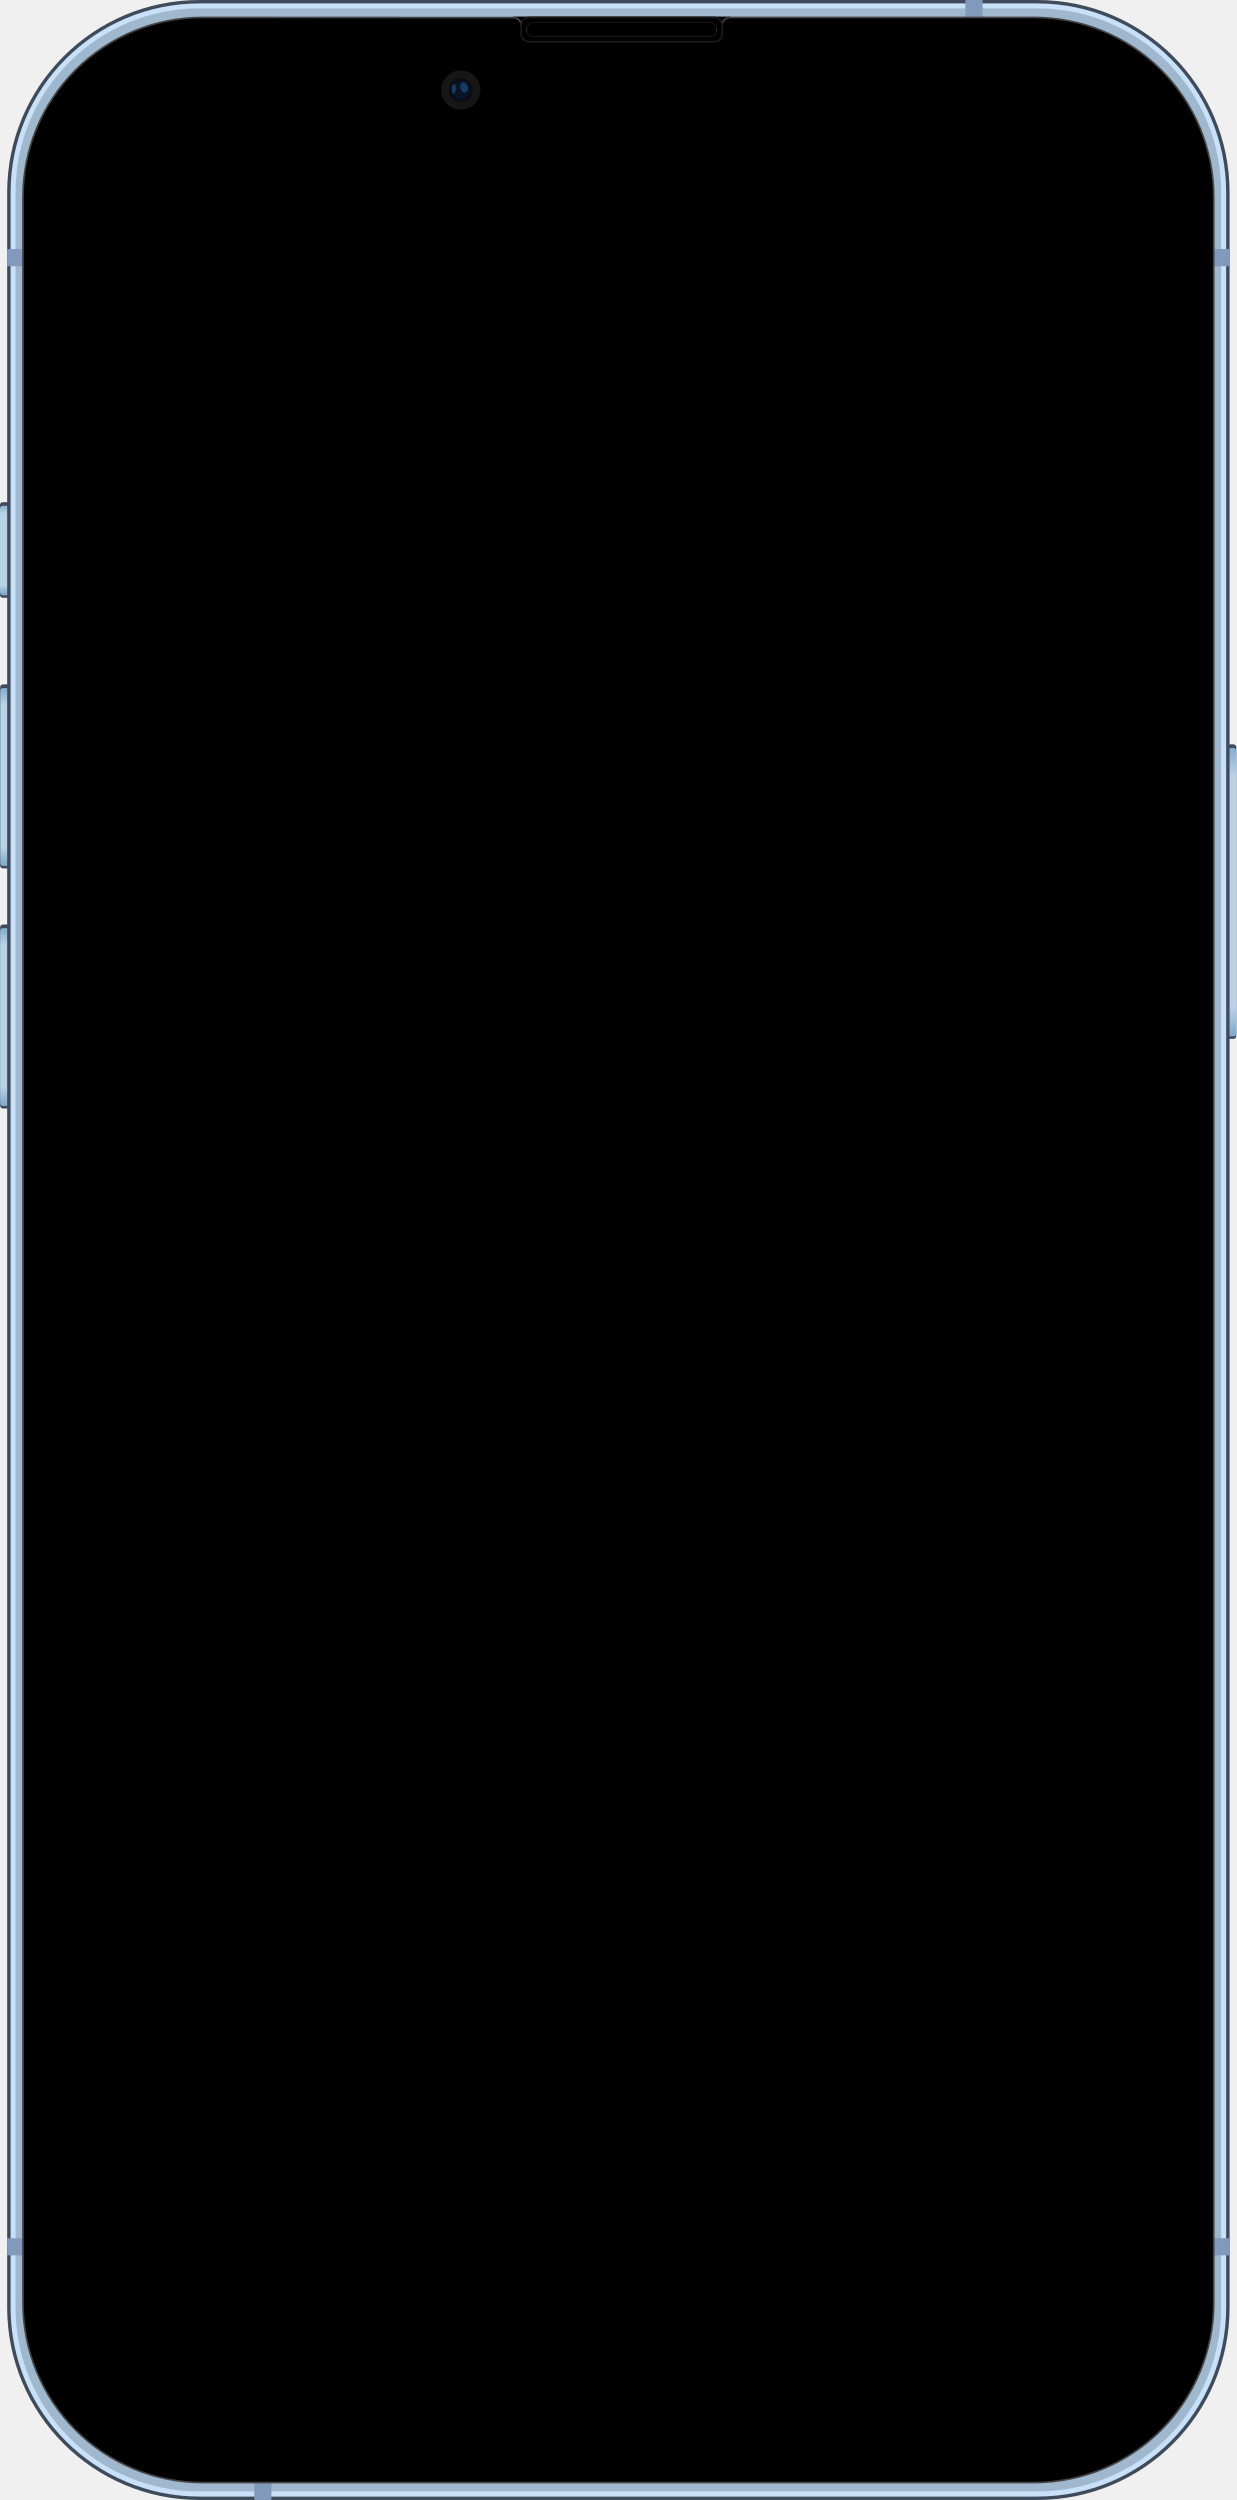
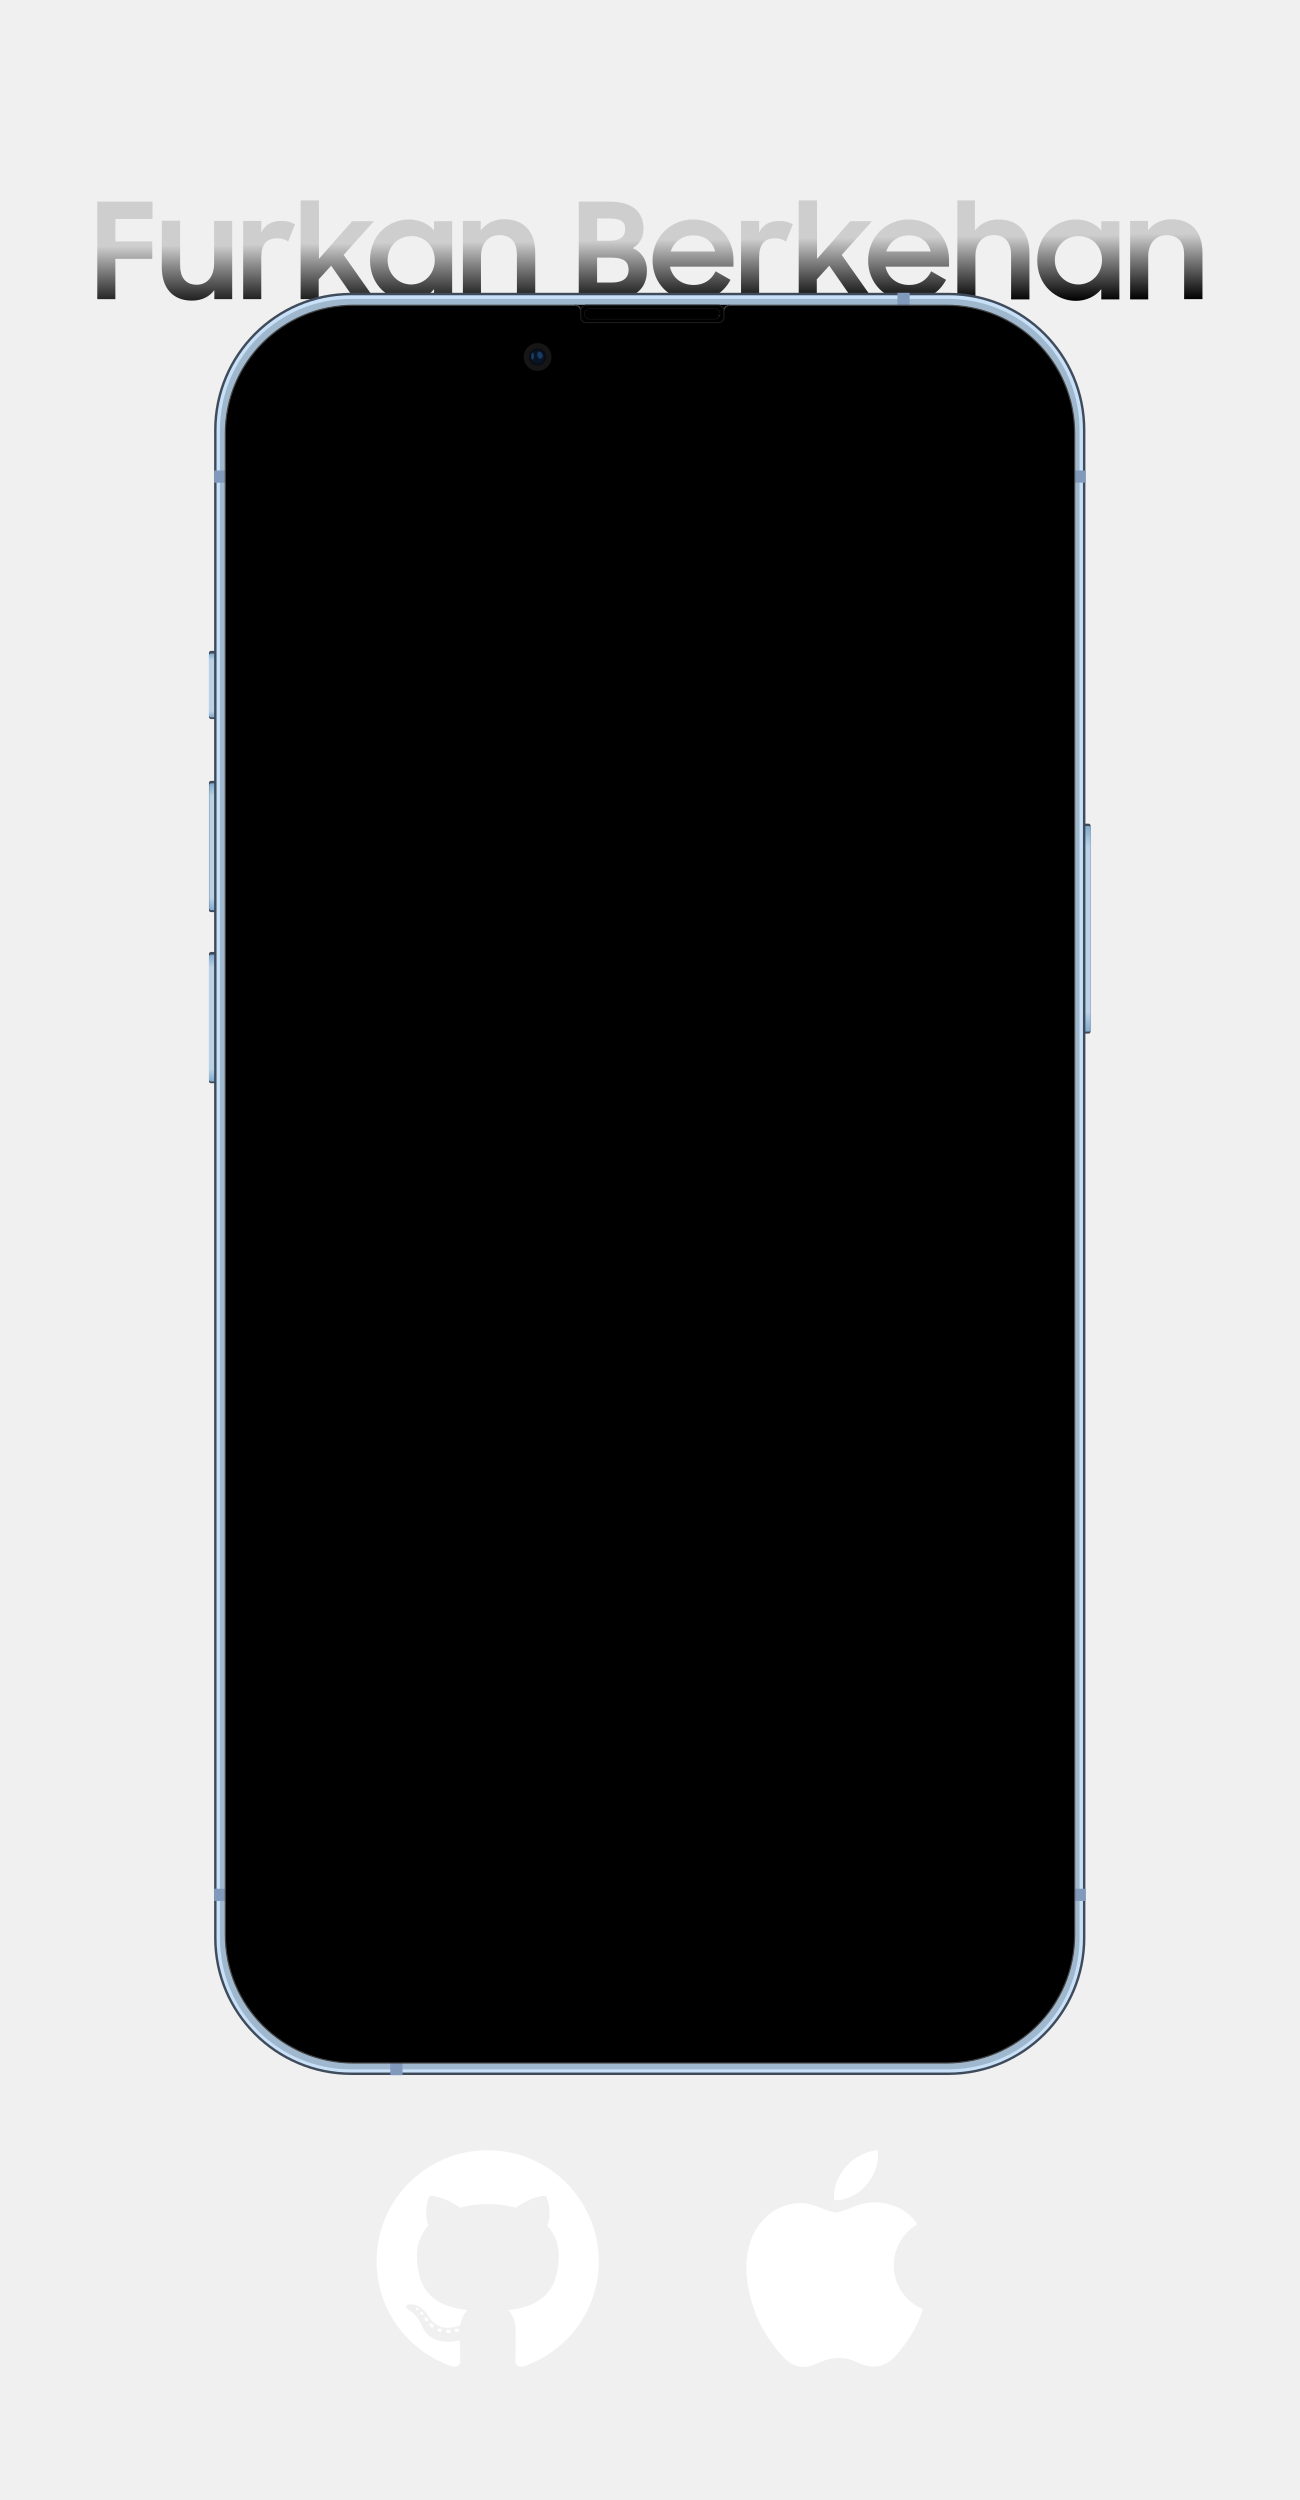
- <svg xmlns="http://www.w3.org/2000/svg" xmlns:xlink="http://www.w3.org/1999/xlink" id="svg8" viewBox="0 0 360.7 729.33">
-   <defs>
-     <style>.cls-1,.cls-14{fill:none;}.cls-2{fill:#3f4b5b;}.cls-3{fill:url(#Adsız_degrade);}.cls-4{fill:url(#Adsız_degrade_2);}.cls-5{fill:url(#Adsız_degrade_3);}.cls-6{fill:url(#Adsız_degrade_4);}.cls-7{fill:#c8e1f8;stroke:#3f4b5b;}.cls-12,.cls-14,.cls-7{stroke-linecap:round;}.cls-12,.cls-7{stroke-linejoin:round;}.cls-8{clip-path:url(#clip-path);}.cls-9{fill:#a0b8ce;}.cls-10{fill:#819abb;}.cls-11{stroke:#434343;stroke-width:0.5px;}.cls-12{stroke:#1a1a1a;stroke-width:0.5px;}.cls-13{fill:url(#pattern3129);}.cls-14{stroke:#292929;stroke-miterlimit:15.12;stroke-width:0.15px;}.cls-15{clip-path:url(#clip-path-2);}.cls-16{fill:#fff;}.cls-17{fill:#161616;}.cls-18{fill:#0a0d13;}.cls-19{fill:#091427;}.cls-20{fill:#235a91;fill-opacity:0.56;fill-rule:evenodd;}</style>
-     <linearGradient id="Adsız_degrade" x1="-88.08" y1="741.14" x2="-88.08" y2="718.88" gradientTransform="matrix(3.78, 0, 0, -3.78, 688.69, 3019.71)" gradientUnits="userSpaceOnUse">
-       <stop offset="0" stop-color="#81aace" />
-       <stop offset="0.1" stop-color="#b9d2e8" />
-       <stop offset="0.9" stop-color="#b9d2e8" />
-       <stop offset="1" stop-color="#81aace" />
-     </linearGradient>
-     <linearGradient id="Adsız_degrade_2" x1="-88.08" y1="741.14" x2="-88.08" y2="727.41" gradientTransform="matrix(3.78, 0, 0, -3.78, 338.17, 3002.23)" xlink:href="#Adsız_degrade" />
-     <linearGradient id="Adsız_degrade_3" x1="-88.08" y1="741.14" x2="-88.08" y2="727.41" gradientTransform="matrix(3.78, 0, 0, -3.78, 338.08, 3072.27)" xlink:href="#Adsız_degrade" />
-     <linearGradient id="Adsız_degrade_4" x1="-88.08" y1="741.14" x2="-88.08" y2="734.23" gradientTransform="matrix(3.78, 0, 0, -3.78, 337.93, 2948.72)" xlink:href="#Adsız_degrade" />
-     <clipPath id="clip-path" transform="translate(-0.15 -0.34)">
-       <rect class="cls-1" x="2.74" y="0.84" width="355.62" height="728.33" rx="55.64" />
-     </clipPath>
-     <pattern id="pattern3129" data-name="pattern3129" width="361" height="730" patternTransform="matrix(0.77, 0, 0, -0.77, -73.58, 928.92)" patternUnits="userSpaceOnUse" viewBox="0 0 361 730">
-       <rect class="cls-1" width="361" height="730" />
-     </pattern>
-     <clipPath id="clip-path-2" transform="translate(-0.15 -0.34)">
-       <path class="cls-1" d="M155.87,6.8a2.18,2.18,0,0,0,0,4.35h51.26a2.18,2.18,0,0,0,0-4.35Zm0,.15h51.26a2,2,0,1,1,0,4H155.87a2,2,0,0,1,0-4Z" />
-     </clipPath>
-   </defs>
+ <svg xmlns="http://www.w3.org/2000/svg" xmlns:xlink="http://www.w3.org/1999/xlink" version="1.1" id="svg8" x="0px" y="0px" viewBox="0 0 531.7 1022.9" style="enable-background:new 0 0 531.7 1022.9;" xml:space="preserve">
+   <style type="text/css">
+ 	.st0{fill:none;}
+ 	.st1{fill:url(#SVGID_1_);}
+ 	.st2{fill:url(#SVGID_2_);}
+ 	.st3{fill:url(#SVGID_3_);}
+ 	.st4{fill:url(#SVGID_4_);}
+ 	.st5{fill:url(#SVGID_5_);}
+ 	.st6{fill:url(#SVGID_6_);}
+ 	.st7{fill:url(#SVGID_7_);}
+ 	.st8{fill:url(#SVGID_8_);}
+ 	.st9{fill:url(#SVGID_9_);}
+ 	.st10{fill:url(#SVGID_10_);}
+ 	.st11{fill:url(#SVGID_11_);}
+ 	.st12{fill:url(#SVGID_12_);}
+ 	.st13{fill:url(#SVGID_13_);}
+ 	.st14{fill:url(#SVGID_14_);}
+ 	.st15{fill:#3F4B5B;}
+ 	.st16{fill:url(#rect2415-4-9-9_1_);}
+ 	.st17{fill:url(#rect2415-4-9_1_);}
+ 	.st18{fill:url(#rect2415-4-9-6_1_);}
+ 	.st19{fill:url(#rect2415-4_1_);}
+ 	.st20{fill:#C8E1F8;stroke:#3F4B5B;stroke-width:1;stroke-linecap:round;stroke-linejoin:round;stroke-miterlimit:15.118;}
+ 	.st21{clip-path:url(#SVGID_16_);fill:#A0B8CE;}
+ 	.st22{fill:#819ABB;}
+ 	.st23{stroke:#434343;stroke-width:0.5;}
+ 	.st24{stroke:#1A1A1A;stroke-width:0.5;stroke-linecap:round;stroke-linejoin:round;stroke-miterlimit:15.118;}
+ 	.st25{fill:url(#rect5261_1_);}
+ 	.st26{fill:none;stroke:#292929;stroke-width:0.154;stroke-linecap:round;stroke-miterlimit:15.118;}
+ 	.st27{clip-path:url(#SVGID_18_);}
+ 	.st28{fill:#FFFFFF;}
+ 	.st29{fill:#161616;}
+ 	.st30{fill:#0A0D13;}
+ 	.st31{fill:#091427;}
+ 	.st32{fill-rule:evenodd;clip-rule:evenodd;fill:#235A91;fill-opacity:0.556;}
+ 	.st33{fill-rule:evenodd;clip-rule:evenodd;fill:#FFFFFF;}
+ </style>
+   <pattern x="85.4" y="849.5" width="361" height="730" patternUnits="userSpaceOnUse" id="pattern3129" viewBox="0 -730 361 730" style="overflow:visible;">
+     <g>
+       <rect y="-730" class="st0" width="361" height="730" />
+     </g>
+   </pattern>
+   <g>
+     <linearGradient id="SVGID_1_" gradientUnits="userSpaceOnUse" x1="51.081" y1="150.128" x2="51.081" y2="98.718">
+       <stop offset="0.439" style="stop-color:#000000" />
+       <stop offset="0.78" style="stop-color:#858585" />
+       <stop offset="0.961" style="stop-color:#CECECE" />
+     </linearGradient>
+     <path class="st1" d="M39.8,82.5h22.6v7.1H47.2v9.2h15.1v7.1H47.2v16.5h-7.4V82.5z" />
+     <linearGradient id="SVGID_2_" gradientUnits="userSpaceOnUse" x1="80.612" y1="149.715" x2="80.612" y2="98.418">
+       <stop offset="0.439" style="stop-color:#000000" />
+       <stop offset="0.78" style="stop-color:#858585" />
+       <stop offset="0.961" style="stop-color:#CECECE" />
+     </linearGradient>
+     <path class="st2" d="M95,122.4h-7.3v-3.7c-2,2.7-5.1,4.3-9.2,4.3c-7.7,0-12.3-5-12.3-13.7v-19h7.5v18.2c0,5,2.2,8,6.8,8   c4.1,0,7.1-3.1,7.1-8.7V90.4H95V122.4z" />
+     <linearGradient id="SVGID_3_" gradientUnits="userSpaceOnUse" x1="110.143" y1="149.437" x2="110.143" y2="98.053">
+       <stop offset="0.439" style="stop-color:#000000" />
+       <stop offset="0.78" style="stop-color:#858585" />
+       <stop offset="0.961" style="stop-color:#CECECE" />
+     </linearGradient>
+     <path class="st3" d="M99.6,90.4h7.3v4.8c1.5-3.2,4.2-4.8,8.2-4.8c2.4,0,4.2,0.5,5.6,1.4l-2.8,7c-1.1-0.7-2.3-1.3-4.4-1.3   c-4.3,0-6.6,2.3-6.6,7.8v17.1h-7.4V90.4z" />
+     <linearGradient id="SVGID_4_" gradientUnits="userSpaceOnUse" x1="138.28" y1="148.756" x2="138.28" y2="97.671">
+       <stop offset="0.439" style="stop-color:#000000" />
+       <stop offset="0.78" style="stop-color:#858585" />
+       <stop offset="0.961" style="stop-color:#CECECE" />
+     </linearGradient>
+     <path class="st4" d="M123.1,82h7.4v23.9l13.6-15.4h8.9l-12.4,13.8l12.8,18.2h-8.3l-9.6-13.8l-5.1,5.6v8.1h-7.4V82z" />
+     <linearGradient id="SVGID_5_" gradientUnits="userSpaceOnUse" x1="168.168" y1="148.822" x2="168.168" y2="97.304">
+       <stop offset="0.439" style="stop-color:#000000" />
+       <stop offset="0.78" style="stop-color:#858585" />
+       <stop offset="0.961" style="stop-color:#CECECE" />
+     </linearGradient>
+     <path class="st5" d="M151.4,106.5c0-10.6,7.8-16.7,15.9-16.7c4.2,0,7.9,1.7,10.3,4.5v-3.8h7.4v32h-7.4v-4.2   c-2.4,3-6.2,4.8-10.4,4.8C159.4,123.1,151.4,117,151.4,106.5z M177.9,106.4c0-5.5-4-9.8-9.6-9.8c-5.5,0-9.7,4.3-9.7,9.8   c0,5.6,4.2,10,9.7,10C173.9,116.3,177.9,111.9,177.9,106.4z" />
+     <linearGradient id="SVGID_6_" gradientUnits="userSpaceOnUse" x1="204.206" y1="148.12" x2="204.206" y2="96.829">
+       <stop offset="0.439" style="stop-color:#000000" />
+       <stop offset="0.78" style="stop-color:#858585" />
+       <stop offset="0.961" style="stop-color:#CECECE" />
+     </linearGradient>
+     <path class="st6" d="M189.4,90.4h7.3v3.9c2.1-2.8,5.4-4.6,9.6-4.6c8,0,12.7,5,12.7,13.7v19h-7.5v-18.2c0-5-2.4-8-7.2-8   c-4.2,0-7.5,3.1-7.5,8.7v17.6h-7.4V90.4z" />
+     <linearGradient id="SVGID_7_" gradientUnits="userSpaceOnUse" x1="250.772" y1="147.777" x2="250.772" y2="96.459">
+       <stop offset="0.439" style="stop-color:#000000" />
+       <stop offset="0.78" style="stop-color:#858585" />
+       <stop offset="0.961" style="stop-color:#CECECE" />
+     </linearGradient>
+     <path class="st7" d="M236.8,82.5h12.6c8.9,0,13.9,3.8,13.9,11.2c0,3.4-1.5,6.1-4.4,7.8c3.7,1.7,5.8,4.8,5.8,9.2   c0,7.9-5.5,11.8-14.3,11.8h-13.6V82.5z M244.3,89.4v9.1h5.1c4.8,0,6.4-1.9,6.4-4.8c0-3-1.8-4.3-6.4-4.3H244.3z M244.3,105.4v10.2   h6.1c4.5,0,6.8-1.9,6.8-5.1s-1.6-5.1-7.2-5.1H244.3z" />
+     <linearGradient id="SVGID_8_" gradientUnits="userSpaceOnUse" x1="283.503" y1="147.492" x2="283.503" y2="95.982">
+       <stop offset="0.439" style="stop-color:#000000" />
+       <stop offset="0.78" style="stop-color:#858585" />
+       <stop offset="0.961" style="stop-color:#CECECE" />
+     </linearGradient>
+     <path class="st8" d="M267,106.5c0-9.4,7.3-16.7,16.6-16.7c9.5,0,16.5,7,16.5,16.5v2.8h-26c1,4.5,4.6,7.5,9.8,7.5   c4.2,0,7.3-2.2,8.9-5.6l6.1,3.5c-2.8,5.2-7.7,8.6-14.9,8.6C273.8,123.1,267,115.8,267,106.5z M274.4,102.9h18.2   c-1.1-4.3-4.4-6.6-9-6.6C279.2,96.3,275.7,98.9,274.4,102.9z" />
+     <linearGradient id="SVGID_9_" gradientUnits="userSpaceOnUse" x1="313.909" y1="147.128" x2="313.909" y2="95.743">
+       <stop offset="0.439" style="stop-color:#000000" />
+       <stop offset="0.78" style="stop-color:#858585" />
+       <stop offset="0.961" style="stop-color:#CECECE" />
+     </linearGradient>
+     <path class="st9" d="M303.3,90.4h7.3v4.8c1.5-3.2,4.2-4.8,8.2-4.8c2.4,0,4.2,0.5,5.6,1.4l-2.8,7c-1.1-0.7-2.3-1.3-4.4-1.3   c-4.3,0-6.6,2.3-6.6,7.8v17.1h-7.4V90.4z" />
+     <linearGradient id="SVGID_10_" gradientUnits="userSpaceOnUse" x1="342.046" y1="146.46" x2="342.046" y2="95.376">
+       <stop offset="0.439" style="stop-color:#000000" />
+       <stop offset="0.78" style="stop-color:#858585" />
+       <stop offset="0.961" style="stop-color:#CECECE" />
+     </linearGradient>
+     <path class="st10" d="M326.9,82h7.4v23.9l13.6-15.4h8.9l-12.4,13.8l12.8,18.2h-8.3l-9.6-13.8l-5.1,5.6v8.1h-7.4V82z" />
+     <linearGradient id="SVGID_11_" gradientUnits="userSpaceOnUse" x1="371.714" y1="146.49" x2="371.714" y2="94.98">
+       <stop offset="0.439" style="stop-color:#000000" />
+       <stop offset="0.78" style="stop-color:#858585" />
+       <stop offset="0.961" style="stop-color:#CECECE" />
+     </linearGradient>
+     <path class="st11" d="M355.2,106.5c0-9.4,7.3-16.7,16.6-16.7c9.5,0,16.5,7,16.5,16.5v2.8h-26c1,4.5,4.6,7.5,9.8,7.5   c4.2,0,7.3-2.2,8.9-5.6l6.1,3.5c-2.8,5.2-7.7,8.6-14.9,8.6C362,123.1,355.2,115.8,355.2,106.5z M362.6,102.9h18.2   c-1.1-4.3-4.4-6.6-9-6.6C367.4,96.3,363.9,98.9,362.6,102.9z" />
+     <linearGradient id="SVGID_12_" gradientUnits="userSpaceOnUse" x1="406.359" y1="145.743" x2="406.359" y2="94.65">
+       <stop offset="0.439" style="stop-color:#000000" />
+       <stop offset="0.78" style="stop-color:#858585" />
+       <stop offset="0.961" style="stop-color:#CECECE" />
+     </linearGradient>
+     <path class="st12" d="M391.5,82h7.4v12.3c2.2-2.8,5.5-4.5,9.6-4.5c8,0,12.7,5,12.7,13.7v19h-7.5v-18.2c0-5-2.4-8.1-7.2-8.1   c-4.2,0-7.4,3.1-7.4,8.7v17.6h-7.4V82z" />
+     <linearGradient id="SVGID_13_" gradientUnits="userSpaceOnUse" x1="441.113" y1="145.72" x2="441.113" y2="94.203">
+       <stop offset="0.439" style="stop-color:#000000" />
+       <stop offset="0.78" style="stop-color:#858585" />
+       <stop offset="0.961" style="stop-color:#CECECE" />
+     </linearGradient>
+     <path class="st13" d="M424.4,106.5c0-10.6,7.8-16.7,15.9-16.7c4.2,0,7.9,1.7,10.3,4.5v-3.8h7.4v32h-7.4v-4.2   c-2.4,3-6.2,4.8-10.4,4.8C432.4,123.1,424.4,117,424.4,106.5z M450.9,106.4c0-5.5-4-9.8-9.6-9.8c-5.5,0-9.7,4.3-9.7,9.8   c0,5.6,4.2,10,9.7,10C446.8,116.3,450.9,111.9,450.9,106.4z" />
+     <linearGradient id="SVGID_14_" gradientUnits="userSpaceOnUse" x1="477.151" y1="145.032" x2="477.151" y2="93.742">
+       <stop offset="0.439" style="stop-color:#000000" />
+       <stop offset="0.78" style="stop-color:#858585" />
+       <stop offset="0.961" style="stop-color:#CECECE" />
+     </linearGradient>
+     <path class="st14" d="M462.4,90.4h7.3v3.9c2.1-2.8,5.4-4.6,9.6-4.6c8,0,12.7,5,12.7,13.7v19h-7.5v-18.2c0-5-2.4-8-7.2-8   c-4.2,0-7.5,3.1-7.5,8.7v17.6h-7.4V90.4z" />
+   </g>
  <g id="layer2">
    <g id="g1506">
-       <path id="rect2415-6-8" class="cls-2" d="M351.57,217.49H360a.81.81,0,0,1,.81.81v84.3a.81.81,0,0,1-.81.81h-8.47a.81.81,0,0,1-.81-.81V218.3A.81.81,0,0,1,351.57,217.49Z" transform="translate(-0.15 -0.34)" />
-       <path id="rect2415-6" class="cls-2" d="M1,200H9.43a.81.81,0,0,1,.81.81v52.06a.81.81,0,0,1-.81.81H1a.81.81,0,0,1-.81-.81V200.82A.81.81,0,0,1,1,200Z" transform="translate(-0.15 -0.34)" />
-       <path id="rect2415-6-0" class="cls-2" d="M1,270.05H9.43a.81.81,0,0,1,.81.81v52.06a.81.81,0,0,1-.81.81H1a.81.81,0,0,1-.81-.81V270.86A.81.81,0,0,1,1,270.05Z" transform="translate(-0.15 -0.34)" />
-       <rect id="rect2415" class="cls-2" y="146.5" width="10.09" height="27.9" rx="0.81" />
-     </g>
-     <path id="rect2415-4-9-9" class="cls-3" d="M351.57,218.55H360a.81.81,0,0,1,.81.81v82.5a.81.81,0,0,1-.81.82h-8.47a.81.81,0,0,1-.81-.82v-82.5A.81.81,0,0,1,351.57,218.55Z" transform="translate(-0.15 -0.34)" />
-     <path id="rect2415-4-9" class="cls-4" d="M1.05,201.07H9.52a.81.81,0,0,1,.81.81v50.27a.81.81,0,0,1-.81.81H1.05a.81.81,0,0,1-.81-.81V201.88a.81.81,0,0,1,.81-.81Z" transform="translate(-0.15 -0.34)" />
-     <path id="rect2415-4-9-6" class="cls-5" d="M1,271.1H9.43a.82.82,0,0,1,.81.82v50.26a.81.81,0,0,1-.81.82H1a.81.81,0,0,1-.81-.82V271.92A.82.82,0,0,1,1,271.1Z" transform="translate(-0.15 -0.34)" />
-     <rect id="rect2415-4" class="cls-6" y="147.56" width="10.09" height="26.1" rx="0.81" />
-     <rect id="rect2163" class="cls-7" x="2.59" y="0.5" width="355.62" height="728.33" rx="55.64" />
-     <g class="cls-8">
-       <path id="rect2163-1" class="cls-9" d="M58.38,2.79A53.53,53.53,0,0,0,4.69,56.48v617a53.53,53.53,0,0,0,53.69,53.69H302.71a53.53,53.53,0,0,0,53.69-53.69v-617A53.53,53.53,0,0,0,302.71,2.79Z" transform="translate(-0.15 -0.34)" />
-     </g>
-     <path id="rect2172" class="cls-10" d="M281.79.34v12h5V.34ZM2.24,73v5H358.85V73Zm0,580.3v5H358.85v-5Zm72.09,66.06v10.3h5v-10.3Z" transform="translate(-0.15 -0.34)" />
-     <rect id="rect1093" x="149.72" y="4.84" width="63.25" height="5.04" />
-     <path id="rect3540" class="cls-11" d="M59.31,5.43A52.34,52.34,0,0,0,6.86,57.88V672.12a52.34,52.34,0,0,0,52.45,52.45H301.78a52.34,52.34,0,0,0,52.45-52.45V57.88A52.34,52.34,0,0,0,301.78,5.43H213.1a2.3,2.3,0,0,0-2.28,2v.11H152.2a2.31,2.31,0,0,0-2.3-2.06Z" transform="translate(-0.15 -0.34)" />
-     <rect id="rect1030" class="cls-12" x="152.03" y="5.09" width="58.64" height="7.09" rx="2.31" />
-     <g id="g2819">
-       <path id="rect5261" class="cls-13" d="M155.87,6.88h51.25A2.08,2.08,0,0,1,209.21,9h0a2.09,2.09,0,0,1-2.09,2.1H155.87a2.1,2.1,0,0,1-2.1-2.1h0A2.09,2.09,0,0,1,155.87,6.88Z" transform="translate(-0.15 -0.34)" />
-       <path id="rect5261-0" class="cls-14" d="M155.87,6.88a2.09,2.09,0,1,0,0,4.18h51.26a2.09,2.09,0,1,0,0-4.18Z" transform="translate(-0.15 -0.34)" />
-       <g class="cls-15">
-         <g id="g2576">
-           <path id="path999-2" class="cls-16" d="M209.23,9c0,.37-.22.67-.48.67s-.47-.3-.47-.67.21-.67.47-.67S209.23,8.6,209.23,9Z" transform="translate(-0.15 -0.34)" />
-           <path id="path999-2-2" class="cls-16" d="M153.77,9c0,.37.22.67.48.67s.47-.3.47-.67-.21-.67-.47-.67S153.77,8.6,153.77,9Z" transform="translate(-0.15 -0.34)" />
+       <path id="rect2415-6-8" class="st15" d="M436.9,337h8.5c0.5,0,0.8,0.4,0.8,0.8v84.3c0,0.5-0.4,0.8-0.8,0.8h-8.5    c-0.5,0-0.8-0.4-0.8-0.8v-84.3C436.1,337.3,436.5,337,436.9,337z" />
+       <path id="rect2415-6" class="st15" d="M86.3,319.5h8.5c0.5,0,0.8,0.4,0.8,0.8v52.1c0,0.5-0.4,0.8-0.8,0.8h-8.5    c-0.5,0-0.8-0.4-0.8-0.8v-52.1C85.5,319.8,85.9,319.5,86.3,319.5L86.3,319.5z" />
+       <path id="rect2415-6-0" class="st15" d="M86.3,389.5h8.5c0.5,0,0.8,0.4,0.8,0.8v52.1c0,0.5-0.4,0.8-0.8,0.8h-8.5    c-0.5,0-0.8-0.4-0.8-0.8v-52.1C85.5,389.9,85.9,389.5,86.3,389.5z" />
+       <path id="rect2415" class="st15" d="M86.3,266.3h8.5c0.4,0,0.8,0.4,0.8,0.8v26.3c0,0.4-0.4,0.8-0.8,0.8h-8.5    c-0.4,0-0.8-0.4-0.8-0.8v-26.3C85.5,266.7,85.9,266.3,86.3,266.3z" />
+     </g>
+     <linearGradient id="rect2415-4-9-9_1_" gradientUnits="userSpaceOnUse" x1="-2.71" y1="860.617" x2="-2.71" y2="838.357" gradientTransform="matrix(3.7795 0 0 -3.7795 451.4099 3590.75)">
+       <stop offset="0" style="stop-color:#81AACE" />
+       <stop offset="0.1" style="stop-color:#B9D2E8" />
+       <stop offset="0.9" style="stop-color:#B9D2E8" />
+       <stop offset="1" style="stop-color:#81AACE" />
+     </linearGradient>
+     <path id="rect2415-4-9-9" class="st16" d="M436.9,338h8.5c0.5,0,0.8,0.4,0.8,0.8v82.5c0,0.5-0.4,0.8-0.8,0.8h-8.5   c-0.5,0-0.8-0.4-0.8-0.8v-82.5C436.1,338.4,436.5,338,436.9,338z" />
+     <linearGradient id="rect2415-4-9_1_" gradientUnits="userSpaceOnUse" x1="-2.71" y1="860.617" x2="-2.71" y2="846.886" gradientTransform="matrix(3.7795 0 0 -3.7795 100.8951 3573.269)">
+       <stop offset="0" style="stop-color:#81AACE" />
+       <stop offset="0.1" style="stop-color:#B9D2E8" />
+       <stop offset="0.9" style="stop-color:#B9D2E8" />
+       <stop offset="1" style="stop-color:#81AACE" />
+     </linearGradient>
+     <path id="rect2415-4-9" class="st17" d="M86.4,320.5h8.5c0.5,0,0.8,0.4,0.8,0.8v50.3c0,0.5-0.4,0.8-0.8,0.8h-8.5   c-0.5,0-0.8-0.4-0.8-0.8v-50.3C85.6,320.9,86,320.5,86.4,320.5L86.4,320.5z" />
+     <linearGradient id="rect2415-4-9-6_1_" gradientUnits="userSpaceOnUse" x1="-2.71" y1="860.617" x2="-2.71" y2="846.886" gradientTransform="matrix(3.7795 0 0 -3.7795 100.8051 3643.306)">
+       <stop offset="0" style="stop-color:#81AACE" />
+       <stop offset="0.1" style="stop-color:#B9D2E8" />
+       <stop offset="0.9" style="stop-color:#B9D2E8" />
+       <stop offset="1" style="stop-color:#81AACE" />
+     </linearGradient>
+     <path id="rect2415-4-9-6" class="st18" d="M86.3,390.6h8.5c0.5,0,0.8,0.4,0.8,0.8v50.3c0,0.5-0.4,0.8-0.8,0.8h-8.5   c-0.5,0-0.8-0.4-0.8-0.8v-50.3C85.5,390.9,85.9,390.6,86.3,390.6L86.3,390.6z" />
+     <linearGradient id="rect2415-4_1_" gradientUnits="userSpaceOnUse" x1="-2.71" y1="860.617" x2="-2.71" y2="853.71" gradientTransform="matrix(3.7795 0 0 -3.7795 100.8051 3520.099)">
+       <stop offset="0" style="stop-color:#81AACE" />
+       <stop offset="0.1" style="stop-color:#B9D2E8" />
+       <stop offset="0.9" style="stop-color:#B9D2E8" />
+       <stop offset="1" style="stop-color:#81AACE" />
+     </linearGradient>
+     <path id="rect2415-4" class="st19" d="M86.3,267.4h8.5c0.4,0,0.8,0.4,0.8,0.8v24.5c0,0.4-0.4,0.8-0.8,0.8h-8.5   c-0.4,0-0.8-0.4-0.8-0.8v-24.5C85.5,267.7,85.9,267.4,86.3,267.4z" />
+     <path id="rect2163" class="st20" d="M143.7,120.3h244.3c30.7,0,55.6,24.9,55.6,55.6v617c0,30.7-24.9,55.6-55.6,55.6H143.7   c-30.7,0-55.6-24.9-55.6-55.6V176C88.1,145.2,113,120.3,143.7,120.3z" />
+     <g>
+       <defs>
+         <path id="SVGID_15_" d="M143.7,120.3h244.3c30.7,0,55.6,24.9,55.6,55.6v617c0,30.7-24.9,55.6-55.6,55.6H143.7     c-30.7,0-55.6-24.9-55.6-55.6V176C88.1,145.2,113,120.3,143.7,120.3z" />
+       </defs>
+       <clipPath id="SVGID_16_">
+         <use xlink:href="#SVGID_15_" style="overflow:visible;" />
+       </clipPath>
+       <path id="rect2163-1" class="st21" d="M143.7,122.3c-29.8,0-53.7,23.9-53.7,53.7v617c0,29.8,23.9,53.7,53.7,53.7h244.3    c29.8,0,53.7-23.9,53.7-53.7V176c0-29.8-23.9-53.7-53.7-53.7H143.7z" />
+     </g>
+     <path id="rect2172" class="st22" d="M367.2,119.8v12h5v-12H367.2z M87.6,192.5v5h356.6v-5L87.6,192.5z M87.6,772.8v5h356.6v-5H87.6   z M159.7,838.8v10.3h5v-10.3H159.7z" />
+     <rect id="rect1093" x="235.2" y="124.7" width="63.2" height="5" />
+     <path id="rect3540" class="st23" d="M144.7,124.9c-29.1,0-52.5,23.4-52.5,52.5v614.2c0,29.1,23.4,52.5,52.5,52.5h242.5   c29.1,0,52.5-23.4,52.5-52.5V177.4c0-29.1-23.4-52.5-52.5-52.5h-88.7c-1.1,0-2.1,0.8-2.3,2v0.1h0h-58.6c-0.1-1.2-1.1-2.1-2.3-2.1   H144.7z" />
+     <path id="rect1030" class="st24" d="M239.9,124.9h54c1.3,0,2.3,1,2.3,2.3v2.5c0,1.3-1,2.3-2.3,2.3h-54c-1.3,0-2.3-1-2.3-2.3v-2.5   C237.5,125.9,238.6,124.9,239.9,124.9z" />
+     <g id="g2819" transform="translate(4.905684,1.060496)">
+       <pattern id="rect5261_1_" xlink:href="#pattern3129" patternTransform="matrix(0.769 0 0 -0.769 -1943.478 -15191.78)">
+ 		</pattern>
+       <path id="rect5261" class="st25" d="M236.3,125.3h51.3c1.2,0,2.1,0.9,2.1,2.1l0,0c0,1.2-0.9,2.1-2.1,2.1h-51.3    c-1.2,0-2.1-0.9-2.1-2.1l0,0C234.2,126.2,235.2,125.3,236.3,125.3z" />
+       <path id="rect5261-0" class="st26" d="M236.3,125.3c-1.2,0-2.1,0.9-2.1,2.1c0,1.2,0.9,2.1,2.1,2.1h51.3c1.2,0,2.1-0.9,2.1-2.1    c0-1.2-0.9-2.1-2.1-2.1H236.3z" />
+       <g>
+         <defs>
+           <path id="SVGID_17_" d="M236.3,125.2c-1.2,0-2.2,1-2.2,2.2c0,1.2,1,2.2,2.2,2.2h51.3c1.2,0,2.2-1,2.2-2.2c0-1.2-1-2.2-2.2-2.2      H236.3z M236.3,125.4h51.3c1.1,0,2,0.9,2,2s-0.9,2-2,2h-51.3c-1.1,0-2-0.9-2-2S235.2,125.4,236.3,125.4z" />
+         </defs>
+         <clipPath id="SVGID_18_">
+           <use xlink:href="#SVGID_17_" style="overflow:visible;" />
+         </clipPath>
+         <g id="g2576" transform="translate(13.82448,-1.431982)" class="st27">
+           <path id="path999-2" class="st28" d="M275.9,128.8c0,0.4-0.2,0.7-0.5,0.7s-0.5-0.3-0.5-0.7s0.2-0.7,0.5-0.7      C275.7,128.2,275.9,128.4,275.9,128.8z" />
+           <path id="path999-2-2" class="st28" d="M220.4,128.8c0,0.4,0.2,0.7,0.5,0.7s0.5-0.3,0.5-0.7c0-0.4-0.2-0.7-0.5-0.7      S220.4,128.4,220.4,128.8z" />
        </g>
      </g>
    </g>
-     <g id="g2170">
-       <circle id="path5263" class="cls-17" cx="134.43" cy="26.26" r="5.72" />
-       <circle id="path5265" class="cls-18" cx="134.43" cy="26.26" r="3.53" />
-       <circle id="path5267" class="cls-19" cx="134.43" cy="26.26" r="2.69" />
-       <path id="path5271" class="cls-20" d="M132.73,24.8c-.32,0-.77.52-.8,1.48s.38,1.47.62,1.47a2.17,2.17,0,0,0,.18-2.95Z" transform="translate(-0.15 -0.34)" />
-       <path id="path5273" class="cls-20" d="M135,24.47c-.5.15-.6,1-.58,1.43s.68,1.68,1.47,1.41a1.39,1.39,0,0,0,.6-1.95C136.18,24.68,135.58,24.2,135,24.47Z" transform="translate(-0.15 -0.34)" />
-     </g>
+     <g id="g2170" transform="matrix(0.8661178,0,0,0.8661178,75.93746,1.858871)">
+       <circle id="path5263" class="st29" cx="166.3" cy="166.5" r="6.6" />
+       <circle id="path5265" class="st30" cx="166.3" cy="166.5" r="4.1" />
+       <circle id="path5267" class="st31" cx="166.3" cy="166.5" r="3.1" />
+       <path id="path5271" class="st32" d="M164.1,164.4c-0.4,0-0.9,0.6-0.9,1.7c0,1.1,0.4,1.7,0.7,1.7    C164.2,167.8,165.3,166.2,164.1,164.4L164.1,164.4z" />
+       <path id="path5273" class="st32" d="M166.8,164c-0.6,0.2-0.7,1.1-0.7,1.7c0,0.5,0.8,1.9,1.7,1.6s1.1-1.5,0.7-2.3    C168.1,164.3,167.4,163.7,166.8,164z" />
+     </g>
+   </g>
+   <g>
+     <g>
+       <path class="st33" d="M199.5,879.8c-25.1,0-45.4,20.3-45.4,45.4c0,20.1,13,37.1,31.1,43.1c2.3,0.4,3.1-1,3.1-2.2    c0-1.1,0-4.7-0.1-8.5c-12.6,2.7-15.3-5.4-15.3-5.4c-2.1-5.2-5-6.6-5-6.6c-4.1-2.8,0.3-2.8,0.3-2.8c4.6,0.3,7,4.7,7,4.7    c4.1,6.9,10.6,4.9,13.2,3.8c0.4-2.9,1.6-4.9,2.9-6.1c-10.1-1.1-20.7-5-20.7-22.4c0-5,1.8-9,4.7-12.2c-0.5-1.1-2-5.8,0.4-12    c0,0,3.8-1.2,12.5,4.7c3.6-1,7.5-1.5,11.4-1.5c3.9,0,7.7,0.5,11.4,1.5c8.7-5.9,12.5-4.7,12.5-4.7c2.5,6.3,0.9,10.9,0.4,12    c2.9,3.2,4.7,7.2,4.7,12.2c0,17.4-10.6,21.3-20.7,22.4c1.6,1.4,3.1,4.2,3.1,8.4c0,6.1-0.1,11-0.1,12.5c0,1.2,0.8,2.6,3.1,2.2    c18-6,31-23,31-43.1C244.9,900.1,224.6,879.8,199.5,879.8z" />
+       <path class="st28" d="M171.3,945c-0.1,0.2-0.5,0.3-0.8,0.1c-0.3-0.1-0.5-0.5-0.4-0.7c0.1-0.2,0.5-0.3,0.8-0.1    C171.2,944.5,171.4,944.8,171.3,945L171.3,945z M170.7,944.6" />
+       <path class="st28" d="M173.1,947.1c-0.2,0.2-0.6,0.1-0.9-0.2c-0.3-0.3-0.4-0.7-0.1-0.9c0.2-0.2,0.6-0.1,0.9,0.2    C173.3,946.4,173.4,946.9,173.1,947.1L173.1,947.1z M172.7,946.6" />
+       <path class="st28" d="M174.9,949.7c-0.3,0.2-0.7,0-1-0.4c-0.3-0.4-0.3-0.9,0-1.1c0.3-0.2,0.7,0,1,0.4    C175.2,949,175.2,949.5,174.9,949.7L174.9,949.7z M174.9,949.7" />
+       <path class="st28" d="M177.4,952.2c-0.2,0.3-0.8,0.2-1.2-0.2c-0.4-0.4-0.5-0.9-0.3-1.2c0.3-0.3,0.8-0.2,1.2,0.2    C177.5,951.4,177.6,951.9,177.4,952.2L177.4,952.2z M177.4,952.2" />
+       <path class="st28" d="M180.8,953.7c-0.1,0.4-0.6,0.5-1.1,0.4c-0.5-0.2-0.8-0.6-0.7-0.9c0.1-0.4,0.6-0.5,1.1-0.4    C180.5,952.9,180.9,953.3,180.8,953.7L180.8,953.7z M180.8,953.7" />
+       <path class="st28" d="M184.5,953.9c0,0.4-0.4,0.7-1,0.7c-0.5,0-1-0.3-1-0.7c0-0.4,0.4-0.7,1-0.7    C184,953.3,184.5,953.6,184.5,953.9L184.5,953.9z M184.5,953.9" />
+       <path class="st28" d="M187.9,953.3c0.1,0.4-0.3,0.7-0.8,0.8c-0.5,0.1-1-0.1-1.1-0.5c-0.1-0.4,0.3-0.7,0.8-0.8    C187.4,952.8,187.9,953,187.9,953.3L187.9,953.3z M187.9,953.3" />
+     </g>
+     <path class="st28" d="M375.3,910c-0.5,0.4-9.6,5.5-9.6,16.9c0,13.1,11.5,17.8,11.9,17.9c-0.1,0.3-1.8,6.4-6.1,12.6   c-3.8,5.5-7.8,10.9-13.8,10.9s-7.6-3.5-14.5-3.5c-6.8,0-9.2,3.6-14.7,3.6s-9.4-5.1-13.8-11.3c-5.1-7.3-9.3-18.6-9.3-29.3   c0-17.2,11.2-26.4,22.2-26.4c5.9,0,10.7,3.8,14.4,3.8c3.5,0,9-4.1,15.6-4.1C360.3,901.2,369.4,901.4,375.3,910L375.3,910z    M354.6,893.9c2.8-3.3,4.7-7.8,4.7-12.3c0-0.6-0.1-1.3-0.2-1.8c-4.5,0.2-9.8,3-13,6.7c-2.5,2.9-4.9,7.4-4.9,12   c0,0.7,0.1,1.4,0.2,1.6c0.3,0.1,0.7,0.1,1.2,0.1C346.6,900.2,351.7,897.5,354.6,893.9L354.6,893.9z" />
  </g>
</svg>
